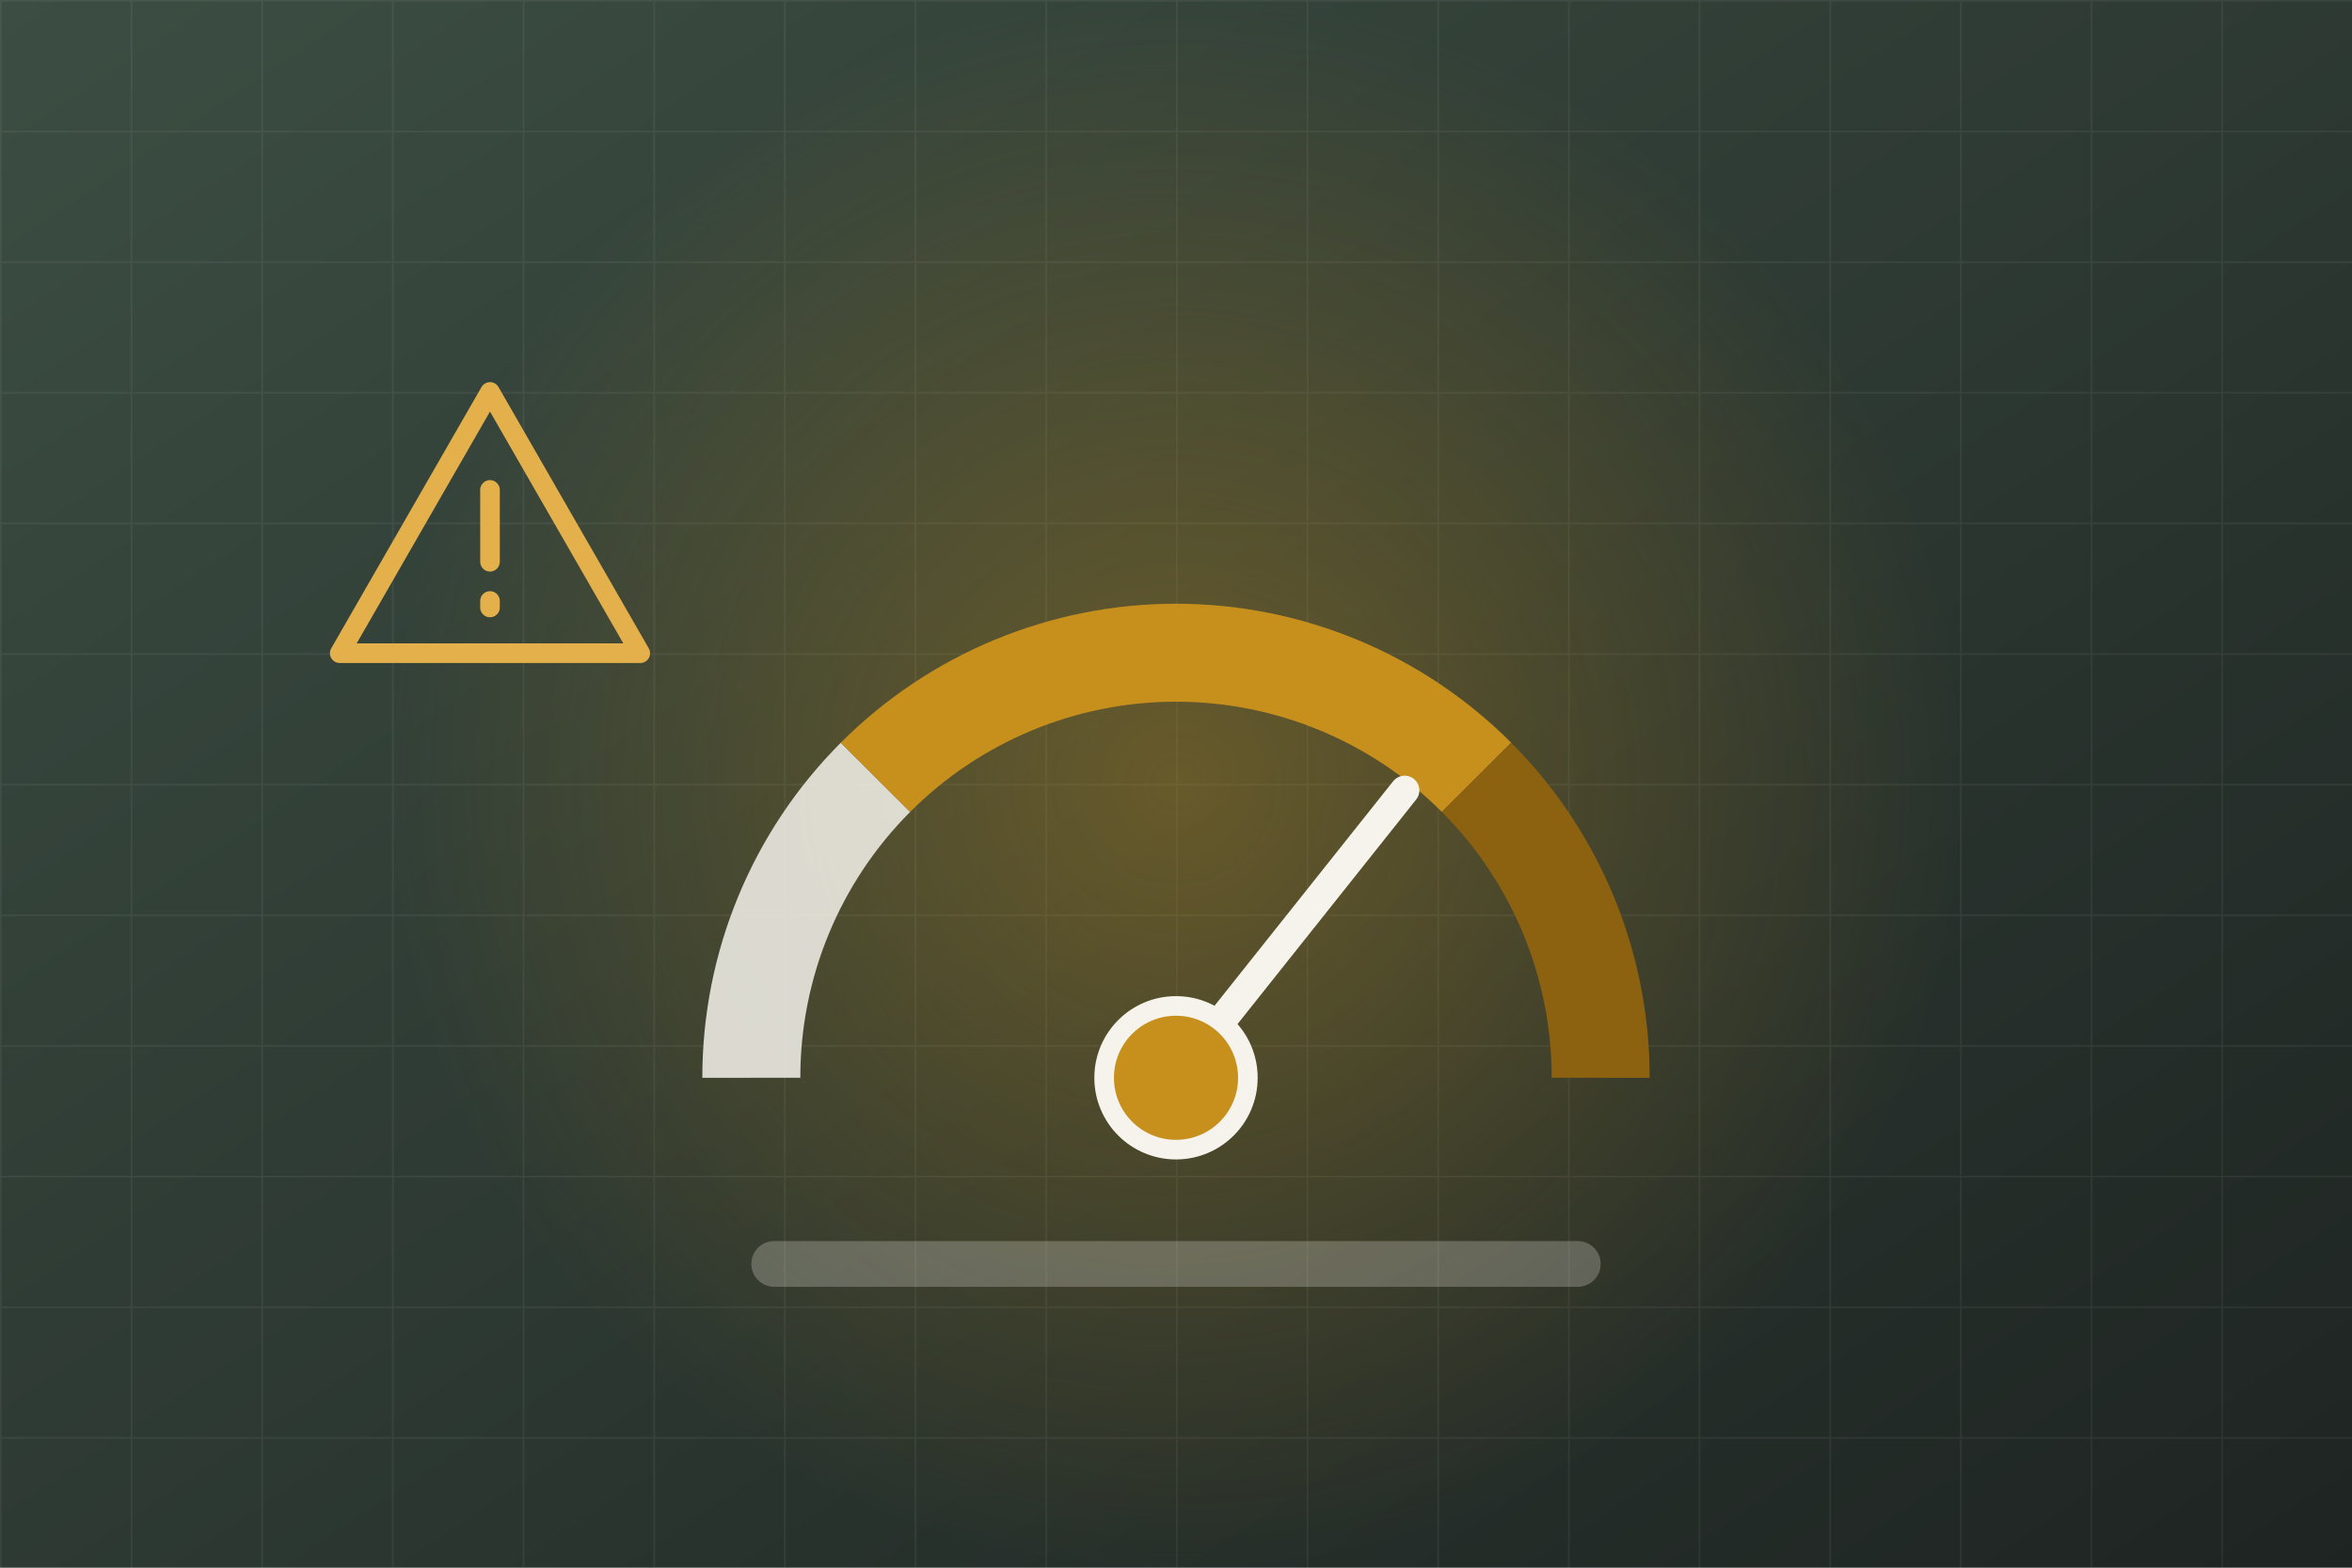
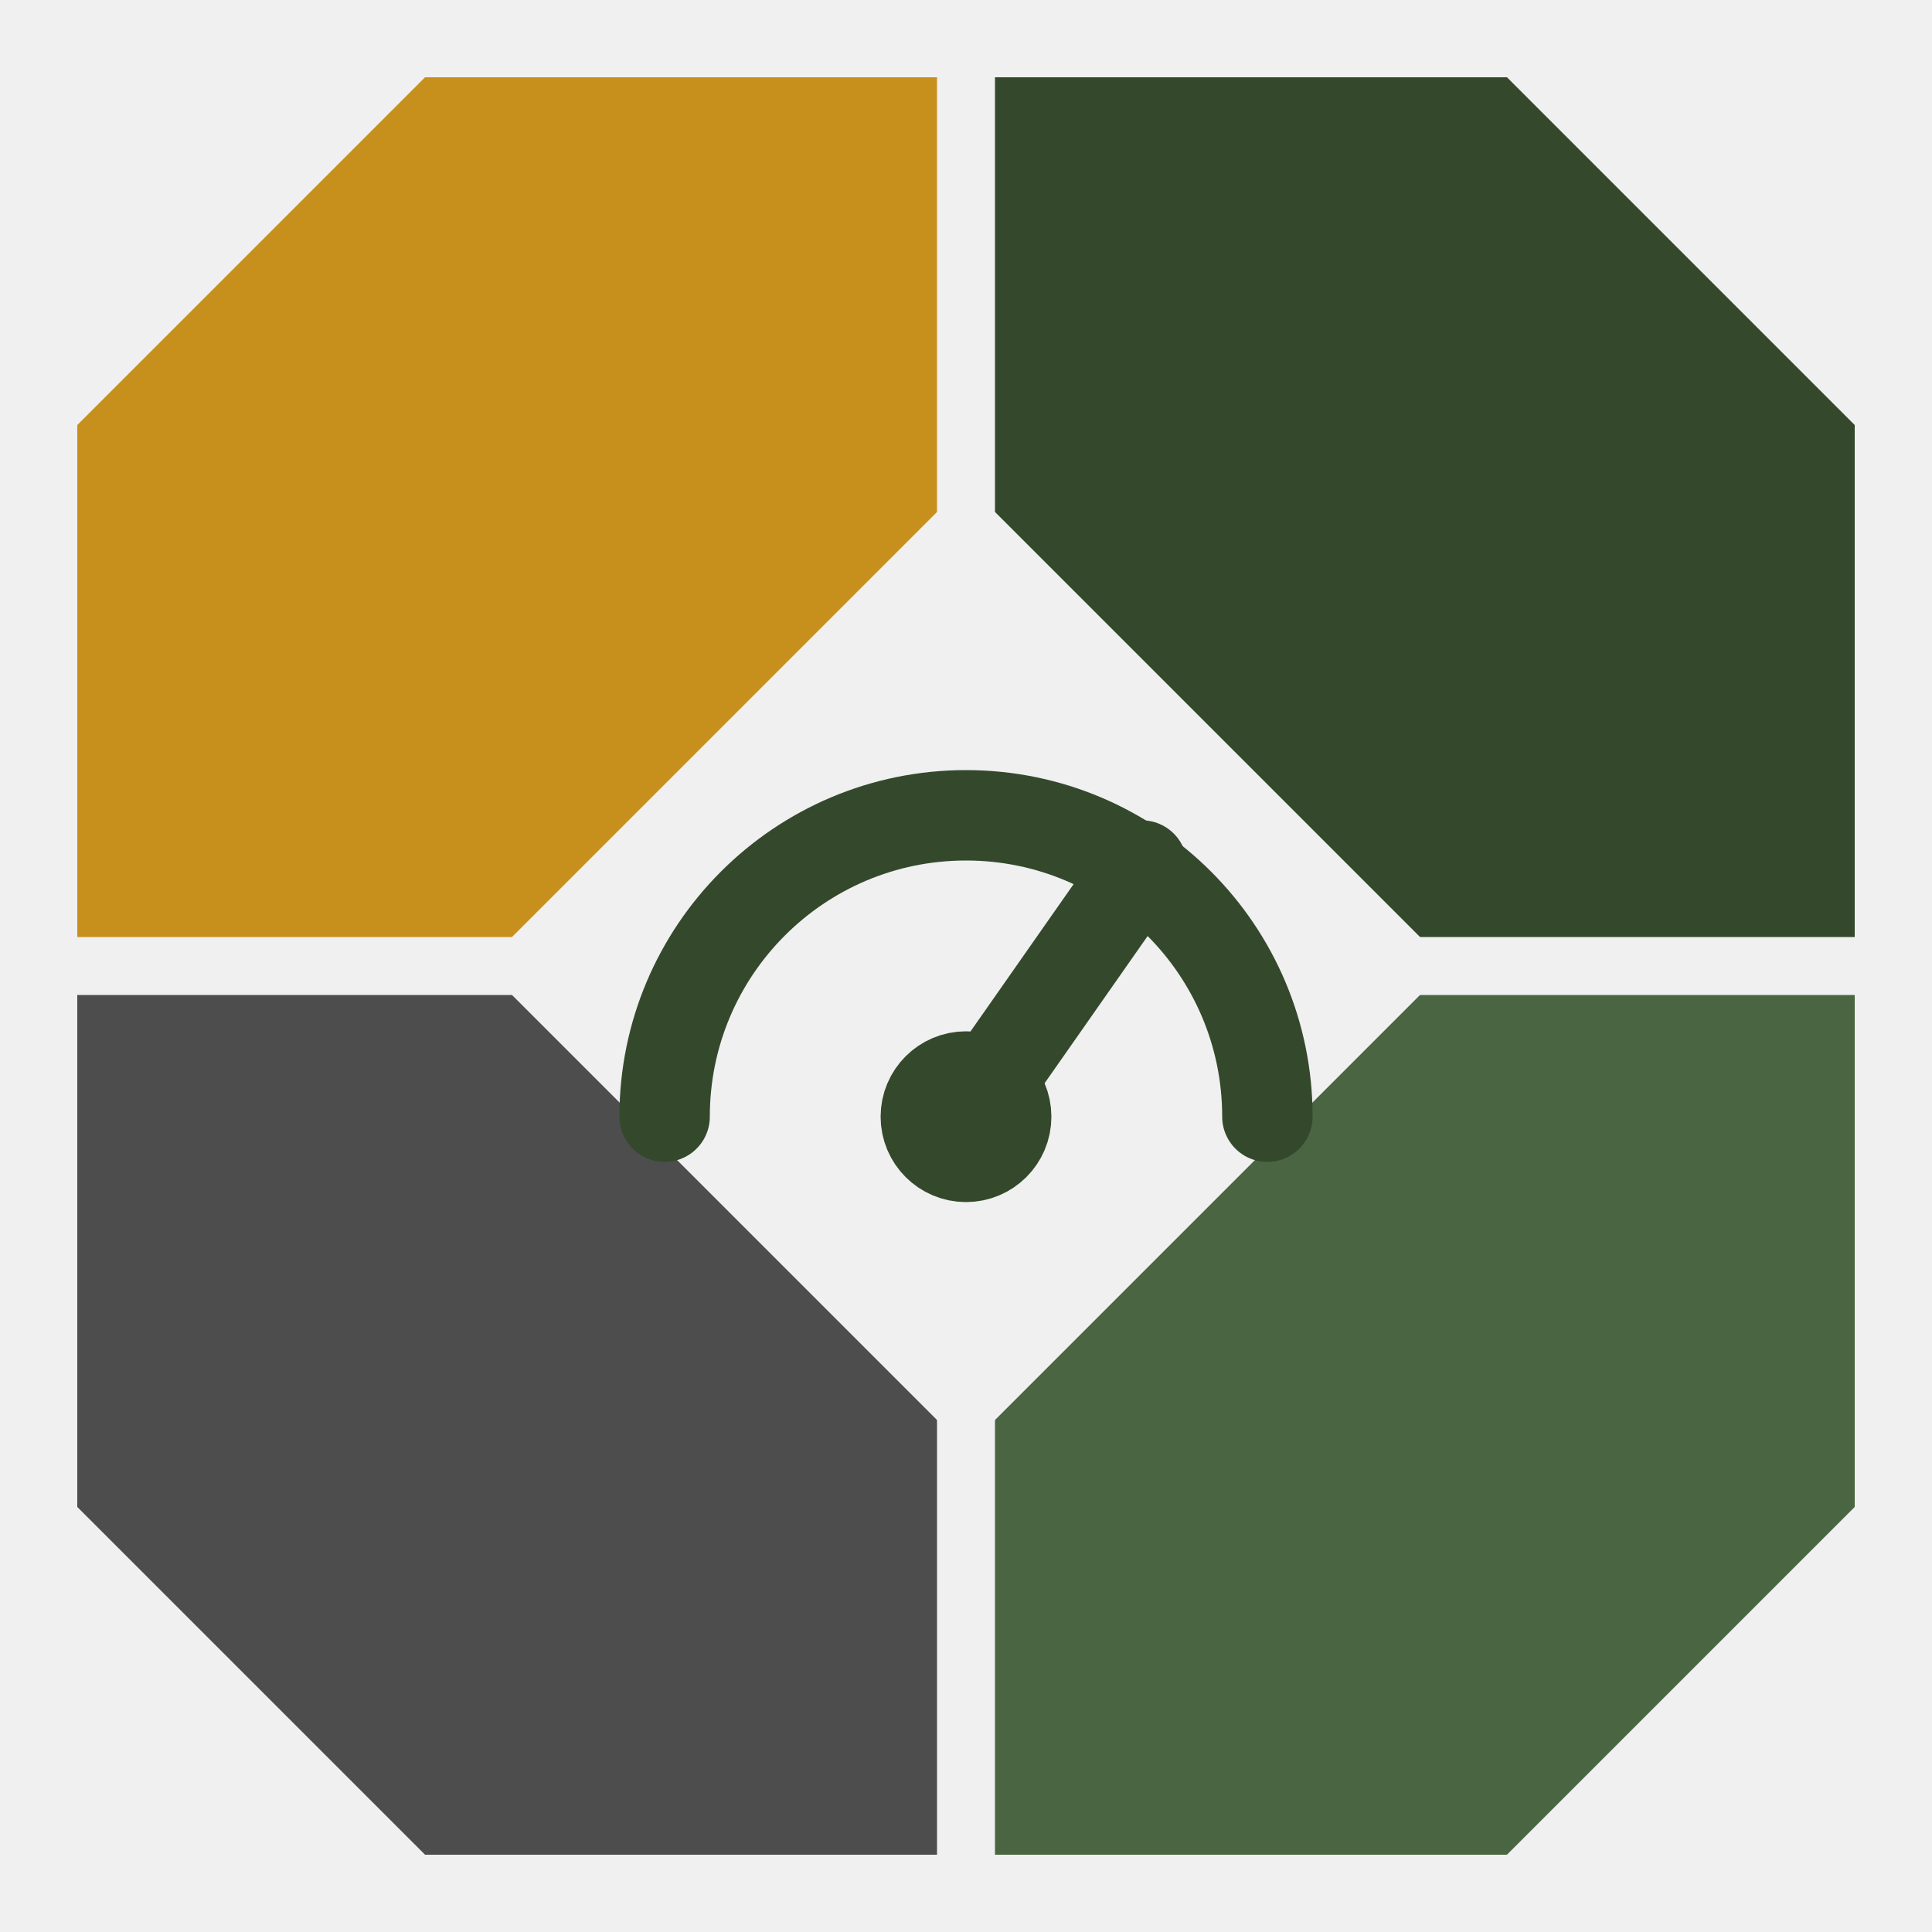
- <svg xmlns="http://www.w3.org/2000/svg" viewBox="0 0 720 480" role="img">
+ <svg xmlns="http://www.w3.org/2000/svg" viewBox="0 0 100 100" role="img">
  <defs>
-     <linearGradient id="g" x1="0" y1="0" x2="1" y2="1">
-       <stop offset="0" stop-color="#3c4e43" />
-       <stop offset="1" stop-color="#1e2422" />
-     </linearGradient>
-     <pattern id="p" width="40" height="40" patternUnits="userSpaceOnUse">
-       <path d="M40 0H0V40" fill="none" stroke="#fff" stroke-opacity=".06" />
-     </pattern>
-     <radialGradient id="o">
-       <stop offset="0" stop-color="#C7901D" stop-opacity=".38" />
-       <stop offset="1" stop-color="#C7901D" stop-opacity="0" />
-     </radialGradient>
+     <mask id="h">
+       <rect width="100" height="100" fill="#fff" />
+       <polygon points="50,25 75,50 50,75 25,50" fill="#000" />
+     </mask>
  </defs>
-   <rect width="720" height="480" fill="url(#g)" />
-   <rect width="720" height="480" fill="url(#p)" />
-   <circle cx="360" cy="240" r="240" fill="url(#o)" />
-   <g fill="none" stroke-width="30" stroke-linecap="butt">
-     <path d="M230 330 A130 130 0 0 1 268 238" stroke="#F5F3EC" stroke-opacity=".85" />
-     <path d="M268 238 A130 130 0 0 1 452 238" stroke="#C7901D" />
-     <path d="M452 238 A130 130 0 0 1 490 330" stroke="#8C6110" />
+   <g mask="url(#h)">
+     <polygon points="4,22 22,4 48.5,4 48.5,48.5 4,48.5" fill="#C7901D" />
+     <polygon points="51.5,4 78,4 96,22 96,48.5 51.5,48.5" fill="#34492C" />
+     <polygon points="4,51.5 48.5,51.5 48.5,96 22,96 4,78" fill="#4d4d4d" />
+     <polygon points="51.5,51.5 96,51.5 96,78 78,96 51.5,96" fill="#4a6542" />
  </g>
-   <line x1="360" y1="330" x2="430" y2="242" stroke="#F5F3EC" stroke-width="9" stroke-linecap="round" />
-   <circle cx="360" cy="330" r="22" fill="#C7901D" stroke="#F5F3EC" stroke-width="6" />
-   <g fill="none" stroke="#E3B04B" stroke-width="6" stroke-linejoin="round" stroke-linecap="round">
-     <path d="M150 120 L196 200 H104 Z" />
-     <path d="M150 150V172M150 184V186" />
-   </g>
-   <g fill="#F5F3EC" fill-opacity=".25">
-     <rect x="230" y="380" width="260" height="14" rx="7" />
+   <g transform="translate(50 50) scale(1.3) translate(-50 -50)" fill="none" stroke="#34492C" stroke-width="3.6" stroke-linecap="round" stroke-linejoin="round">
+     <path d="M38 56a12 12 0 0 1 24 0" />
+     <path d="M50 56L57 46" />
+     <circle cx="50" cy="56" r="1.6" fill="#34492C" />
  </g>
</svg>
